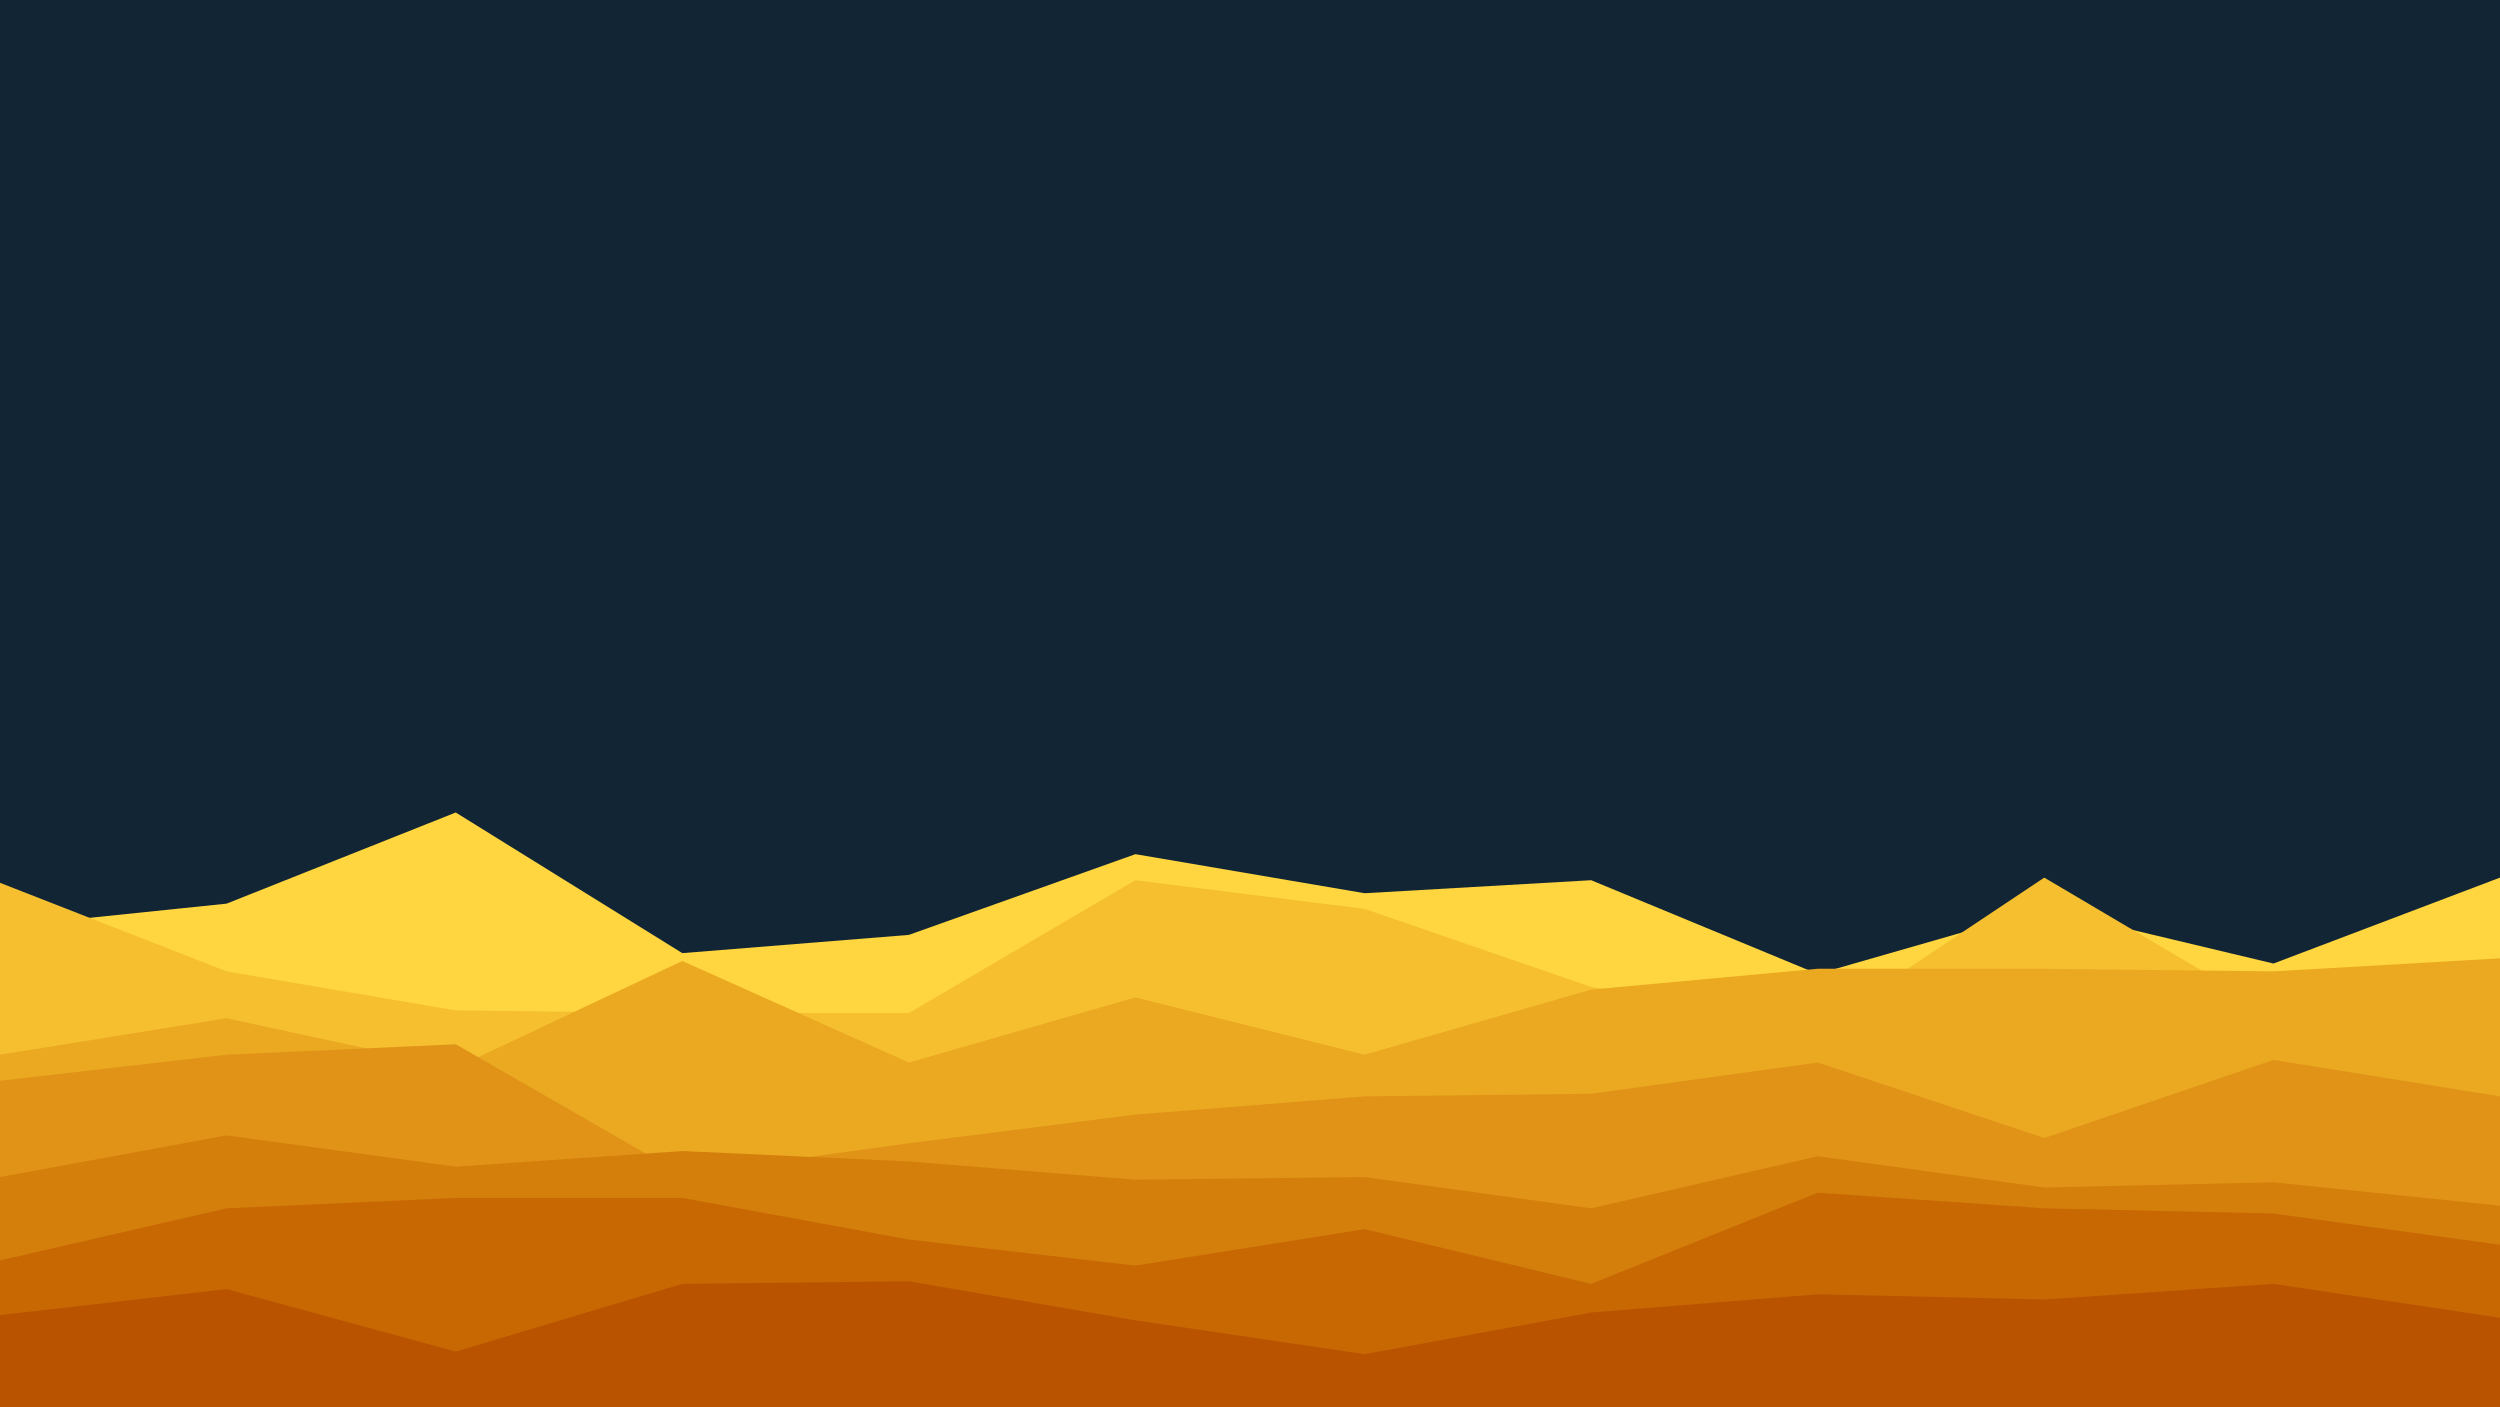
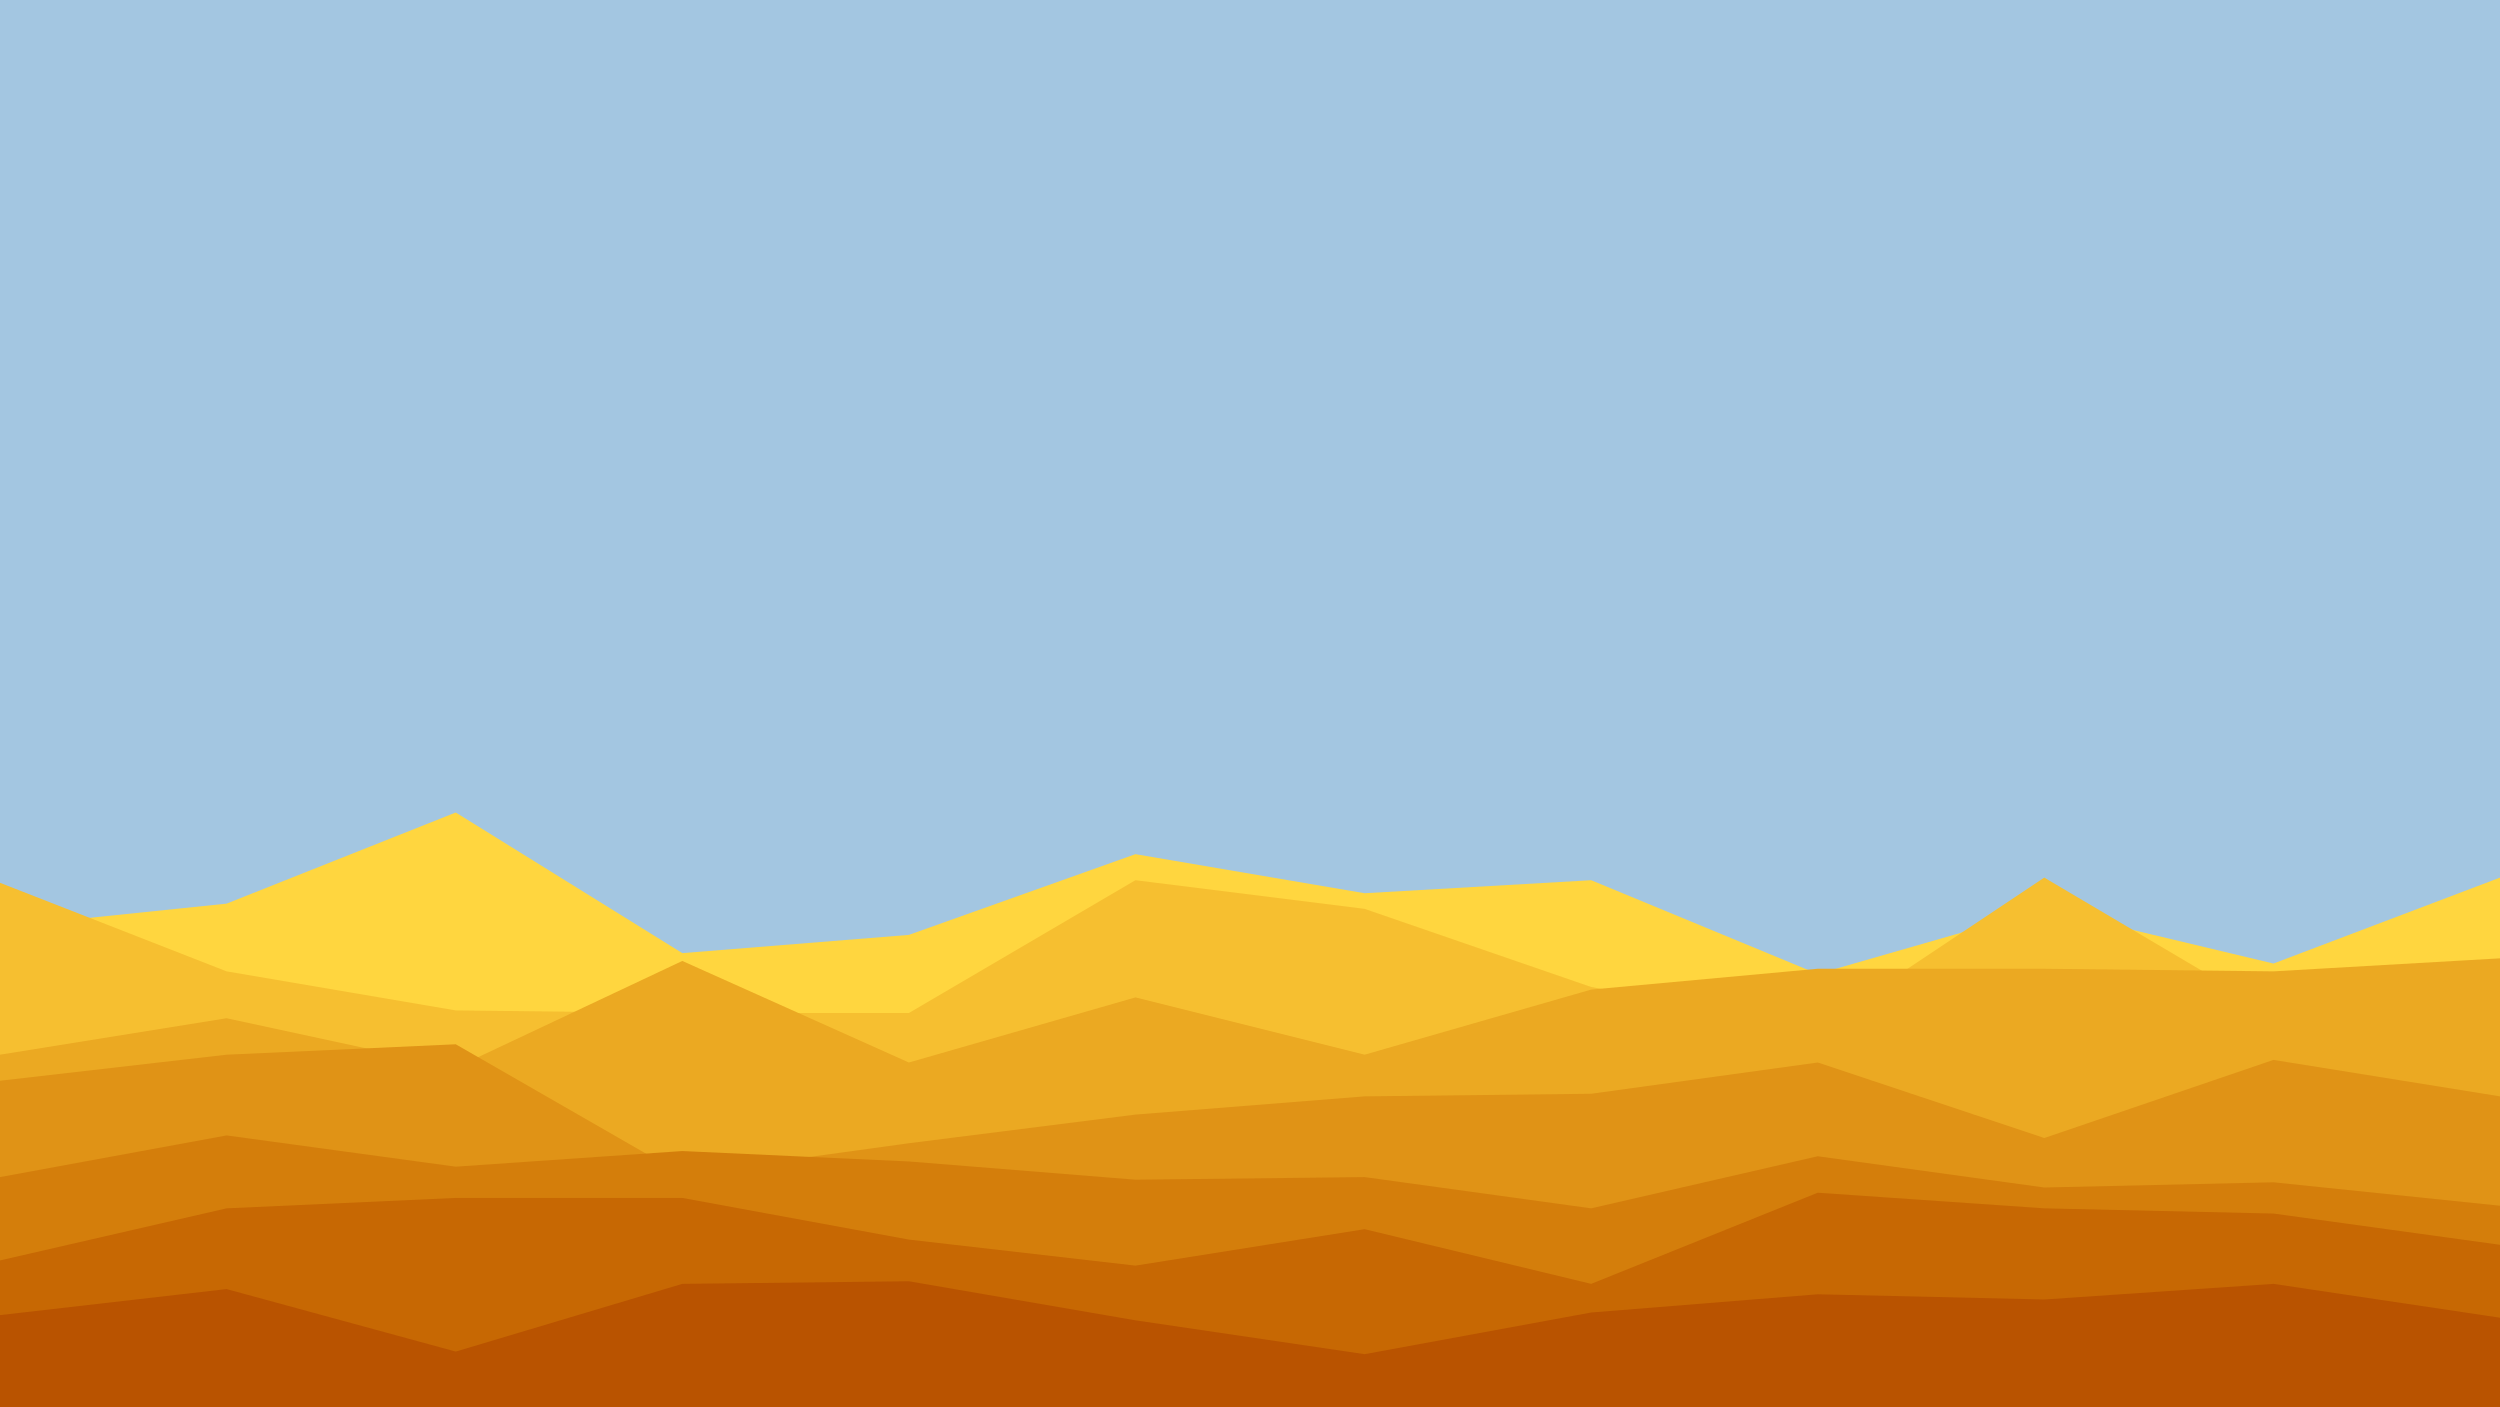
- <svg xmlns="http://www.w3.org/2000/svg" id="visual" viewBox="0 0 960 540" width="960" height="540" version="1.1">
-   <rect x="0" y="0" width="960" height="540" fill="#112535" />
-   <path d="M0 356L87 347L175 312L262 366L349 359L436 328L524 343L611 338L698 374L785 349L873 370L960 337L960 541L873 541L785 541L698 541L611 541L524 541L436 541L349 541L262 541L175 541L87 541L0 541Z" fill="#ffd63f" />
-   <path d="M0 339L87 373L175 388L262 389L349 389L436 338L524 349L611 379L698 395L785 337L873 389L960 381L960 541L873 541L785 541L698 541L611 541L524 541L436 541L349 541L262 541L175 541L87 541L0 541Z" fill="#f6bf30" />
-   <path d="M0 405L87 391L175 410L262 369L349 408L436 383L524 405L611 380L698 372L785 372L873 373L960 368L960 541L873 541L785 541L698 541L611 541L524 541L436 541L349 541L262 541L175 541L87 541L0 541Z" fill="#eba922" />
-   <path d="M0 415L87 405L175 401L262 451L349 439L436 428L524 421L611 420L698 408L785 437L873 407L960 421L960 541L873 541L785 541L698 541L611 541L524 541L436 541L349 541L262 541L175 541L87 541L0 541Z" fill="#e09316" />
-   <path d="M0 452L87 436L175 448L262 442L349 446L436 453L524 452L611 464L698 444L785 456L873 454L960 463L960 541L873 541L785 541L698 541L611 541L524 541L436 541L349 541L262 541L175 541L87 541L0 541Z" fill="#d47e0b" />
-   <path d="M0 484L87 464L175 460L262 460L349 476L436 486L524 472L611 493L698 458L785 464L873 466L960 478L960 541L873 541L785 541L698 541L611 541L524 541L436 541L349 541L262 541L175 541L87 541L0 541Z" fill="#c76803" />
-   <path d="M0 505L87 495L175 519L262 493L349 492L436 507L524 520L611 504L698 497L785 499L873 493L960 506L960 541L873 541L785 541L698 541L611 541L524 541L436 541L349 541L262 541L175 541L87 541L0 541Z" fill="#b95300" />
+ <svg xmlns="http://www.w3.org/2000/svg" width="100%" height="100%" viewBox="0 0 960 540" version="1.1" xml:space="preserve" style="fill-rule:evenodd;clip-rule:evenodd;stroke-linejoin:round;stroke-miterlimit:2;">
+   <rect x="0" y="0" width="960" height="540" style="fill:rgb(163,198,225);" />
+   <path d="M0,356L87,347L175,312L262,366L349,359L436,328L524,343L611,338L698,374L785,349L873,370L960,337L960,541L0,541L0,356Z" style="fill:rgb(255,214,63);fill-rule:nonzero;" />
+   <path d="M0,339L87,373L175,388L262,389L349,389L436,338L524,349L611,379L698,395L785,337L873,389L960,381L960,541L0,541L0,339Z" style="fill:rgb(246,191,48);fill-rule:nonzero;" />
+   <path d="M0,405L87,391L175,410L262,369L349,408L436,383L524,405L611,380L698,372L785,372L873,373L960,368L960,541L0,541L0,405Z" style="fill:rgb(235,169,34);fill-rule:nonzero;" />
+   <path d="M0,415L87,405L175,401L262,451L349,439L436,428L524,421L611,420L698,408L785,437L873,407L960,421L960,541L0,541L0,415Z" style="fill:rgb(224,147,22);fill-rule:nonzero;" />
+   <path d="M0,452L87,436L175,448L262,442L349,446L436,453L524,452L611,464L698,444L785,456L873,454L960,463L960,541L0,541L0,452Z" style="fill:rgb(212,126,11);fill-rule:nonzero;" />
+   <path d="M0,484L87,464L175,460L262,460L349,476L436,486L524,472L611,493L698,458L785,464L873,466L960,478L960,541L0,541L0,484Z" style="fill:rgb(199,104,3);fill-rule:nonzero;" />
+   <path d="M0,505L87,495L175,519L262,493L349,492L436,507L524,520L611,504L698,497L785,499L873,493L960,506L960,541L0,541L0,505Z" style="fill:rgb(185,83,0);fill-rule:nonzero;" />
</svg>
